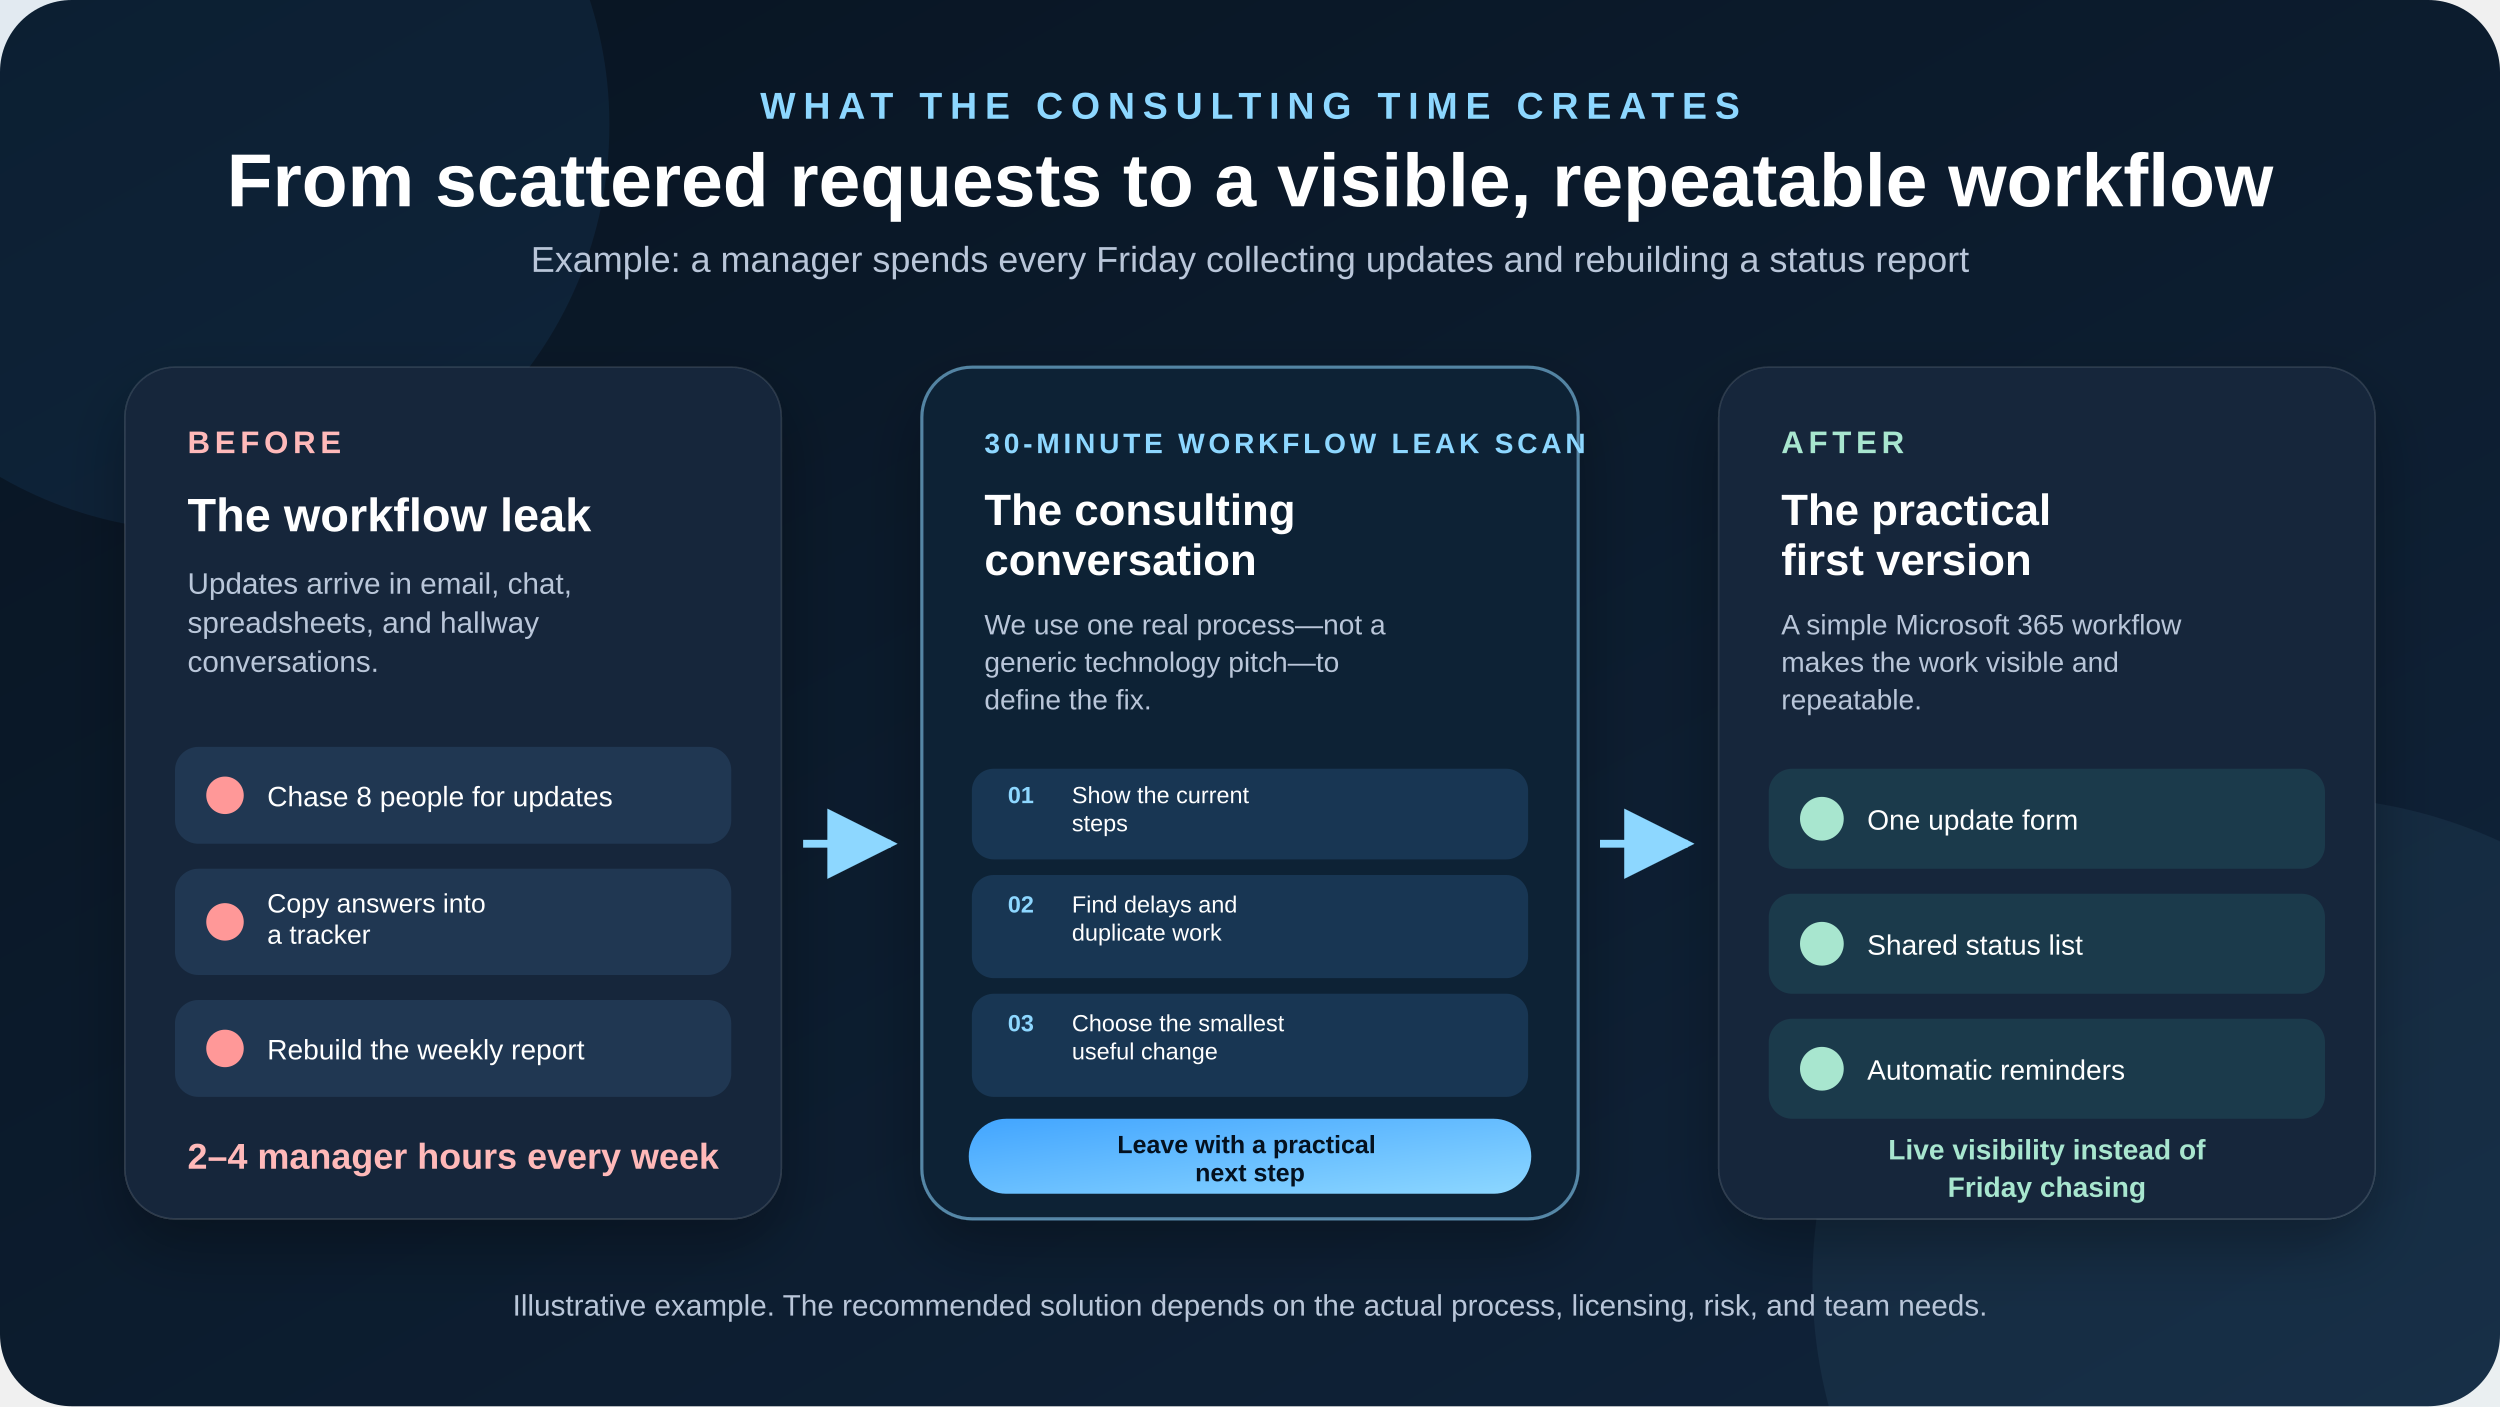
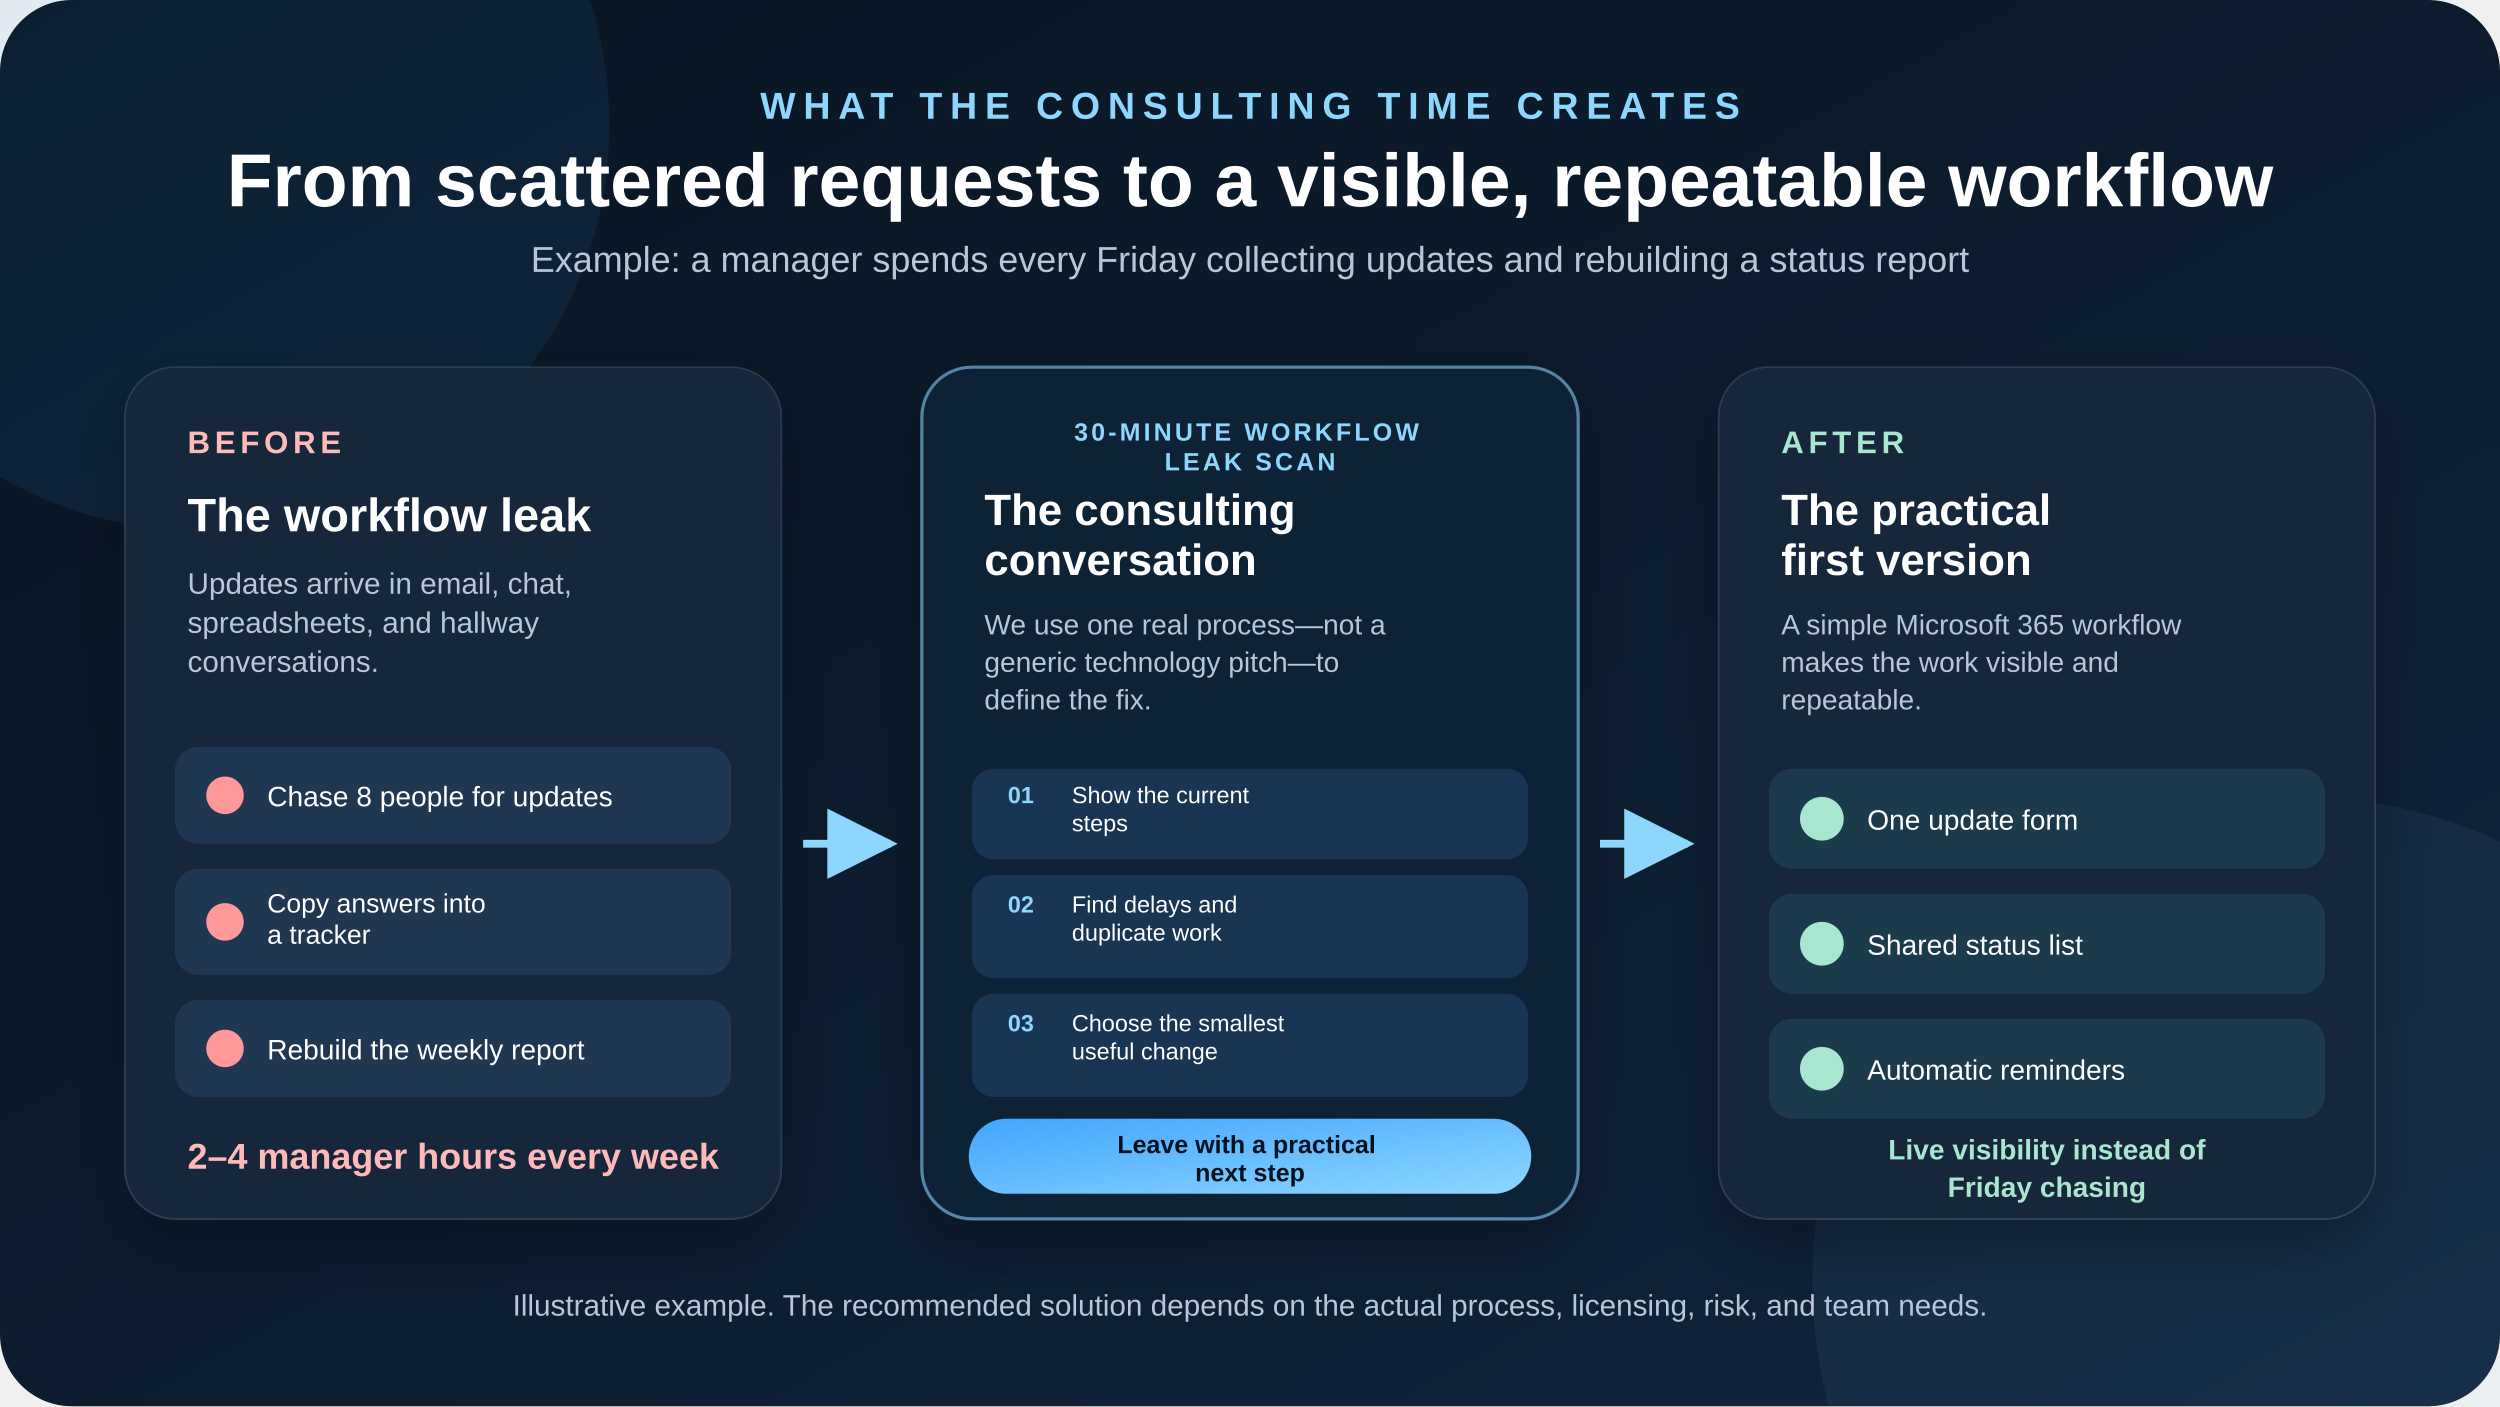
<svg xmlns="http://www.w3.org/2000/svg" width="1600" height="900" viewBox="0 0 1600 900" role="img" aria-labelledby="title desc">
  <defs>
    <linearGradient id="bg" x1="0" y1="0" x2="1" y2="1">
      <stop offset="0" stop-color="#081421" />
      <stop offset="1" stop-color="#10243b" />
    </linearGradient>
    <linearGradient id="consult" x1="0" y1="0" x2="1" y2="1">
      <stop offset="0" stop-color="#42a5ff" />
      <stop offset="1" stop-color="#8dd7ff" />
    </linearGradient>
    <filter id="shadow" x="-20%" y="-20%" width="140%" height="140%">
      <feDropShadow dx="0" dy="18" stdDeviation="20" flood-color="#000000" flood-opacity="0.3" />
    </filter>
    <marker id="arrow" viewBox="0 0 10 10" refX="9" refY="5" markerWidth="9" markerHeight="9" orient="auto-start-reverse">
      <path d="M 0 0 L 10 5 L 0 10 z" fill="#8dd7ff" />
    </marker>
  </defs>
  <rect width="1600" height="900" rx="46" fill="url(#bg)" />
  <circle cx="130" cy="80" r="260" fill="#42a5ff" opacity="0.08" />
  <circle cx="1470" cy="820" r="310" fill="#8dd7ff" opacity="0.06" />
  <g font-family="Arial, Helvetica, sans-serif">
    <text x="800" y="76" text-anchor="middle" fill="#8dd7ff" font-size="24" font-weight="700" letter-spacing="5">WHAT THE CONSULTING TIME CREATES</text>
    <text x="800" y="132" text-anchor="middle" fill="#ffffff" font-size="48" font-weight="700">From scattered requests to a visible, repeatable workflow</text>
    <text x="800" y="174" text-anchor="middle" fill="#b9c6d9" font-size="23">Example: a manager spends every Friday collecting updates and rebuilding a status report</text>
    <g filter="url(#shadow)">
      <rect x="80" y="235" width="420" height="545" rx="32" fill="#14253b" stroke="#ffffff" stroke-opacity="0.12" />
      <rect x="590" y="235" width="420" height="545" rx="32" fill="#0e2035" stroke="#8dd7ff" stroke-opacity="0.55" stroke-width="2" />
      <rect x="1100" y="235" width="420" height="545" rx="32" fill="#14253b" stroke="#ffffff" stroke-opacity="0.12" />
    </g>
    <text x="120" y="290" fill="#ffb9b9" font-size="20" font-weight="700" letter-spacing="3">BEFORE</text>
    <text x="120" y="340" fill="#ffffff" font-size="30" font-weight="700">The workflow leak</text>
    <text x="120" y="380" fill="#b9c6d9" font-size="19">
      <tspan x="120" dy="0">Updates arrive in email, chat,</tspan>
      <tspan x="120" dy="25">spreadsheets, and hallway</tspan>
      <tspan x="120" dy="25">conversations.</tspan>
    </text>
    <g>
      <rect x="112" y="478" width="356" height="62" rx="15" fill="#203752" />
      <circle cx="144" cy="509" r="12" fill="#ff9898" />
      <text x="171" y="516" fill="#ffffff" font-size="18">Chase 8 people for updates</text>
      <rect x="112" y="556" width="356" height="68" rx="15" fill="#203752" />
      <circle cx="144" cy="590" r="12" fill="#ff9898" />
      <text x="171" y="584" fill="#ffffff" font-size="17">
        <tspan x="171" dy="0">Copy answers into</tspan>
        <tspan x="171" dy="20">a tracker</tspan>
      </text>
      <rect x="112" y="640" width="356" height="62" rx="15" fill="#203752" />
      <circle cx="144" cy="671" r="12" fill="#ff9898" />
      <text x="171" y="678" fill="#ffffff" font-size="18">Rebuild the weekly report</text>
    </g>
    <text x="120" y="748" fill="#ffb9b9" font-size="23" font-weight="700">2–4 manager hours every week</text>
-     <text x="630" y="290" fill="#8dd7ff" font-size="18" font-weight="700" letter-spacing="2.4">30-MINUTE WORKFLOW LEAK SCAN</text>
+     <text x="800" y="282" text-anchor="middle" fill="#8dd7ff" font-size="16" font-weight="700" letter-spacing="2">
+       <tspan x="800" dy="0">30-MINUTE WORKFLOW</tspan>
+       <tspan x="800" dy="19">LEAK SCAN</tspan>
+     </text>
    <text x="630" y="336" fill="#ffffff" font-size="28" font-weight="700">
      <tspan x="630" dy="0">The consulting</tspan>
      <tspan x="630" dy="32">conversation</tspan>
    </text>
    <text x="630" y="406" fill="#b9c6d9" font-size="18">
      <tspan x="630" dy="0">We use one real process—not a</tspan>
      <tspan x="630" dy="24">generic technology pitch—to</tspan>
      <tspan x="630" dy="24">define the fix.</tspan>
    </text>
    <g>
      <rect x="622" y="492" width="356" height="58" rx="14" fill="#183653" />
      <text x="645" y="514" fill="#ffffff" font-size="15">
        <tspan fill="#8dd7ff" font-weight="700">01</tspan>
        <tspan x="686" dy="0">Show the current</tspan>
        <tspan x="686" dy="18">steps</tspan>
      </text>
      <rect x="622" y="560" width="356" height="66" rx="14" fill="#183653" />
      <text x="645" y="584" fill="#ffffff" font-size="15">
        <tspan fill="#8dd7ff" font-weight="700">02</tspan>
        <tspan x="686" dy="0">Find delays and</tspan>
        <tspan x="686" dy="18">duplicate work</tspan>
      </text>
      <rect x="622" y="636" width="356" height="66" rx="14" fill="#183653" />
      <text x="645" y="660" fill="#ffffff" font-size="15">
        <tspan fill="#8dd7ff" font-weight="700">03</tspan>
        <tspan x="686" dy="0">Choose the smallest</tspan>
        <tspan x="686" dy="18">useful change</tspan>
      </text>
    </g>
    <rect x="620" y="716" width="360" height="48" rx="24" fill="url(#consult)" />
    <text x="800" y="738" text-anchor="middle" fill="#04111f" font-size="16" font-weight="700">
      <tspan x="800" dy="0">Leave with a practical</tspan>
      <tspan x="800" dy="18">next step</tspan>
    </text>
    <text x="1140" y="290" fill="#a8e6cf" font-size="20" font-weight="700" letter-spacing="3">AFTER</text>
    <text x="1140" y="336" fill="#ffffff" font-size="28" font-weight="700">
      <tspan x="1140" dy="0">The practical</tspan>
      <tspan x="1140" dy="32">first version</tspan>
    </text>
    <text x="1140" y="406" fill="#b9c6d9" font-size="18">
      <tspan x="1140" dy="0">A simple Microsoft 365 workflow</tspan>
      <tspan x="1140" dy="24">makes the work visible and</tspan>
      <tspan x="1140" dy="24">repeatable.</tspan>
    </text>
    <g>
      <rect x="1132" y="492" width="356" height="64" rx="15" fill="#1b3a4b" />
      <circle cx="1166" cy="524" r="14" fill="#a8e6cf" />
      <text x="1195" y="531" fill="#ffffff" font-size="18">One update form</text>
      <rect x="1132" y="572" width="356" height="64" rx="15" fill="#1b3a4b" />
      <circle cx="1166" cy="604" r="14" fill="#a8e6cf" />
      <text x="1195" y="611" fill="#ffffff" font-size="18">Shared status list</text>
      <rect x="1132" y="652" width="356" height="64" rx="15" fill="#1b3a4b" />
      <circle cx="1166" cy="684" r="14" fill="#a8e6cf" />
      <text x="1195" y="691" fill="#ffffff" font-size="18">Automatic reminders</text>
    </g>
    <text x="1310" y="742" text-anchor="middle" fill="#a8e6cf" font-size="18" font-weight="700">Live visibility instead of</text>
    <text x="1310" y="766" text-anchor="middle" fill="#a8e6cf" font-size="18" font-weight="700">Friday chasing</text>
    <line x1="514" y1="540" x2="570" y2="540" stroke="#8dd7ff" stroke-width="5" marker-end="url(#arrow)" />
    <line x1="1024" y1="540" x2="1080" y2="540" stroke="#8dd7ff" stroke-width="5" marker-end="url(#arrow)" />
    <text x="800" y="842" text-anchor="middle" fill="#b9c6d9" font-size="19">Illustrative example. The recommended solution depends on the actual process, licensing, risk, and team needs.</text>
  </g>
</svg>
